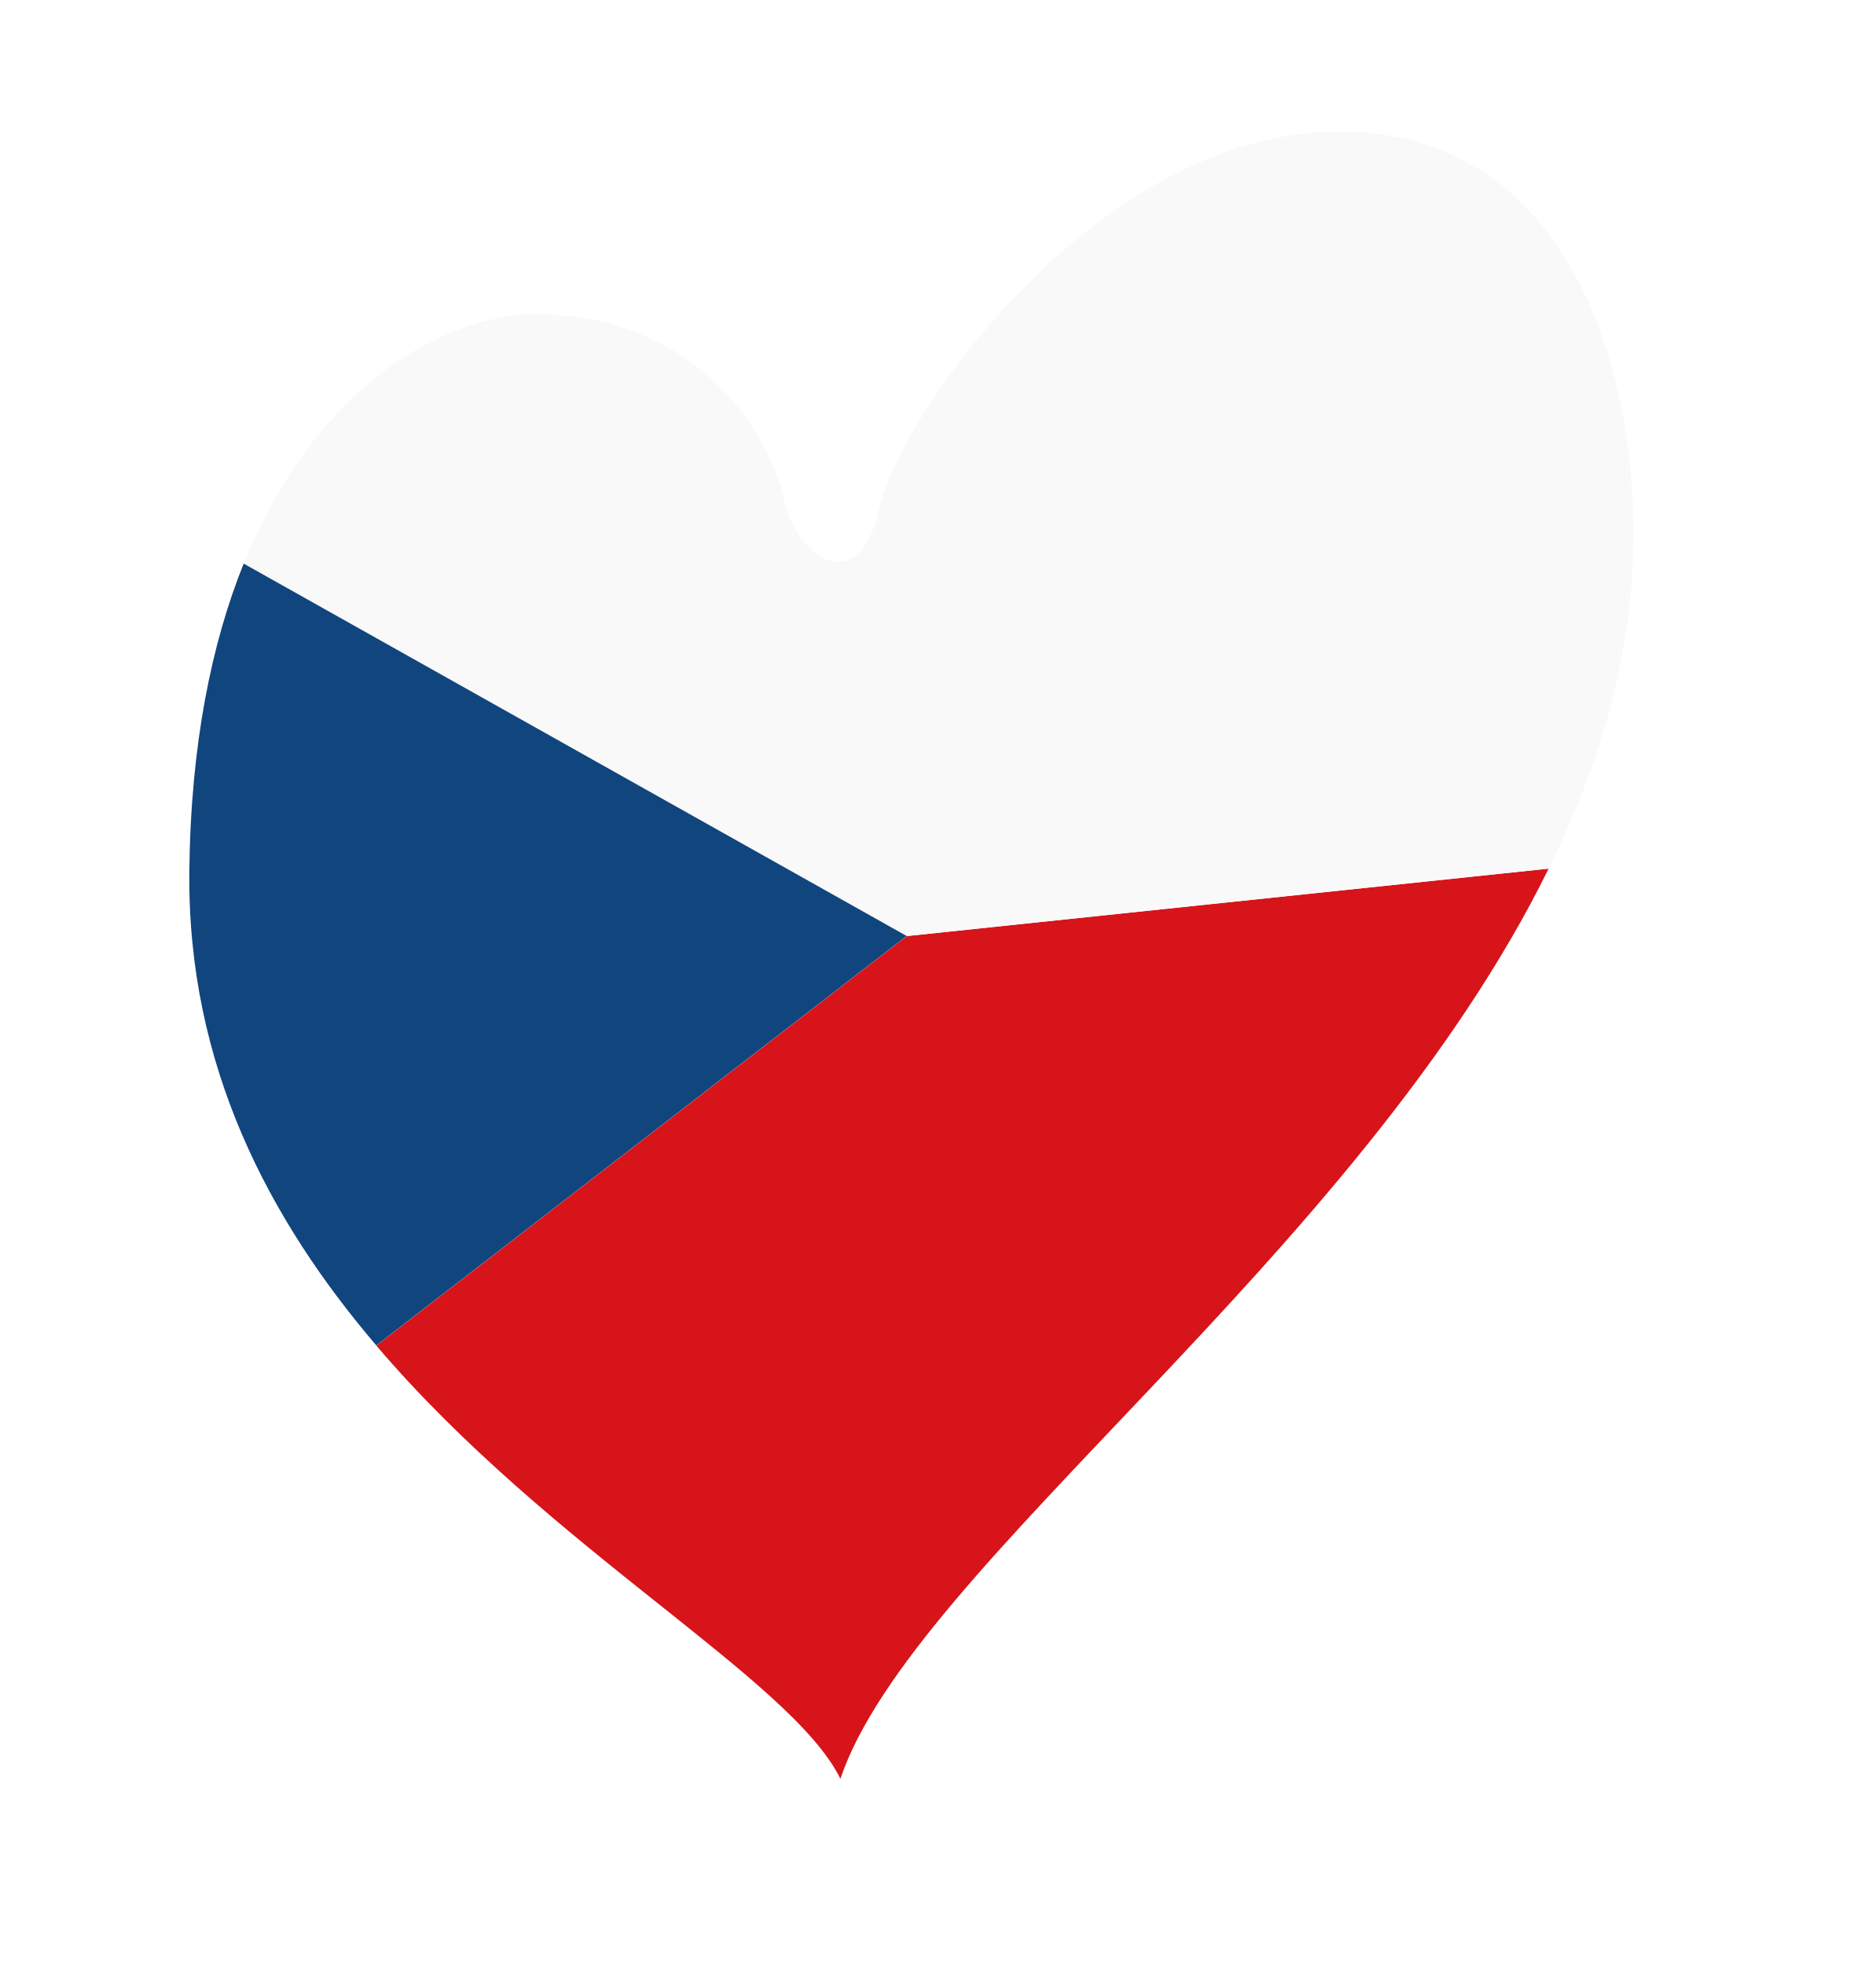
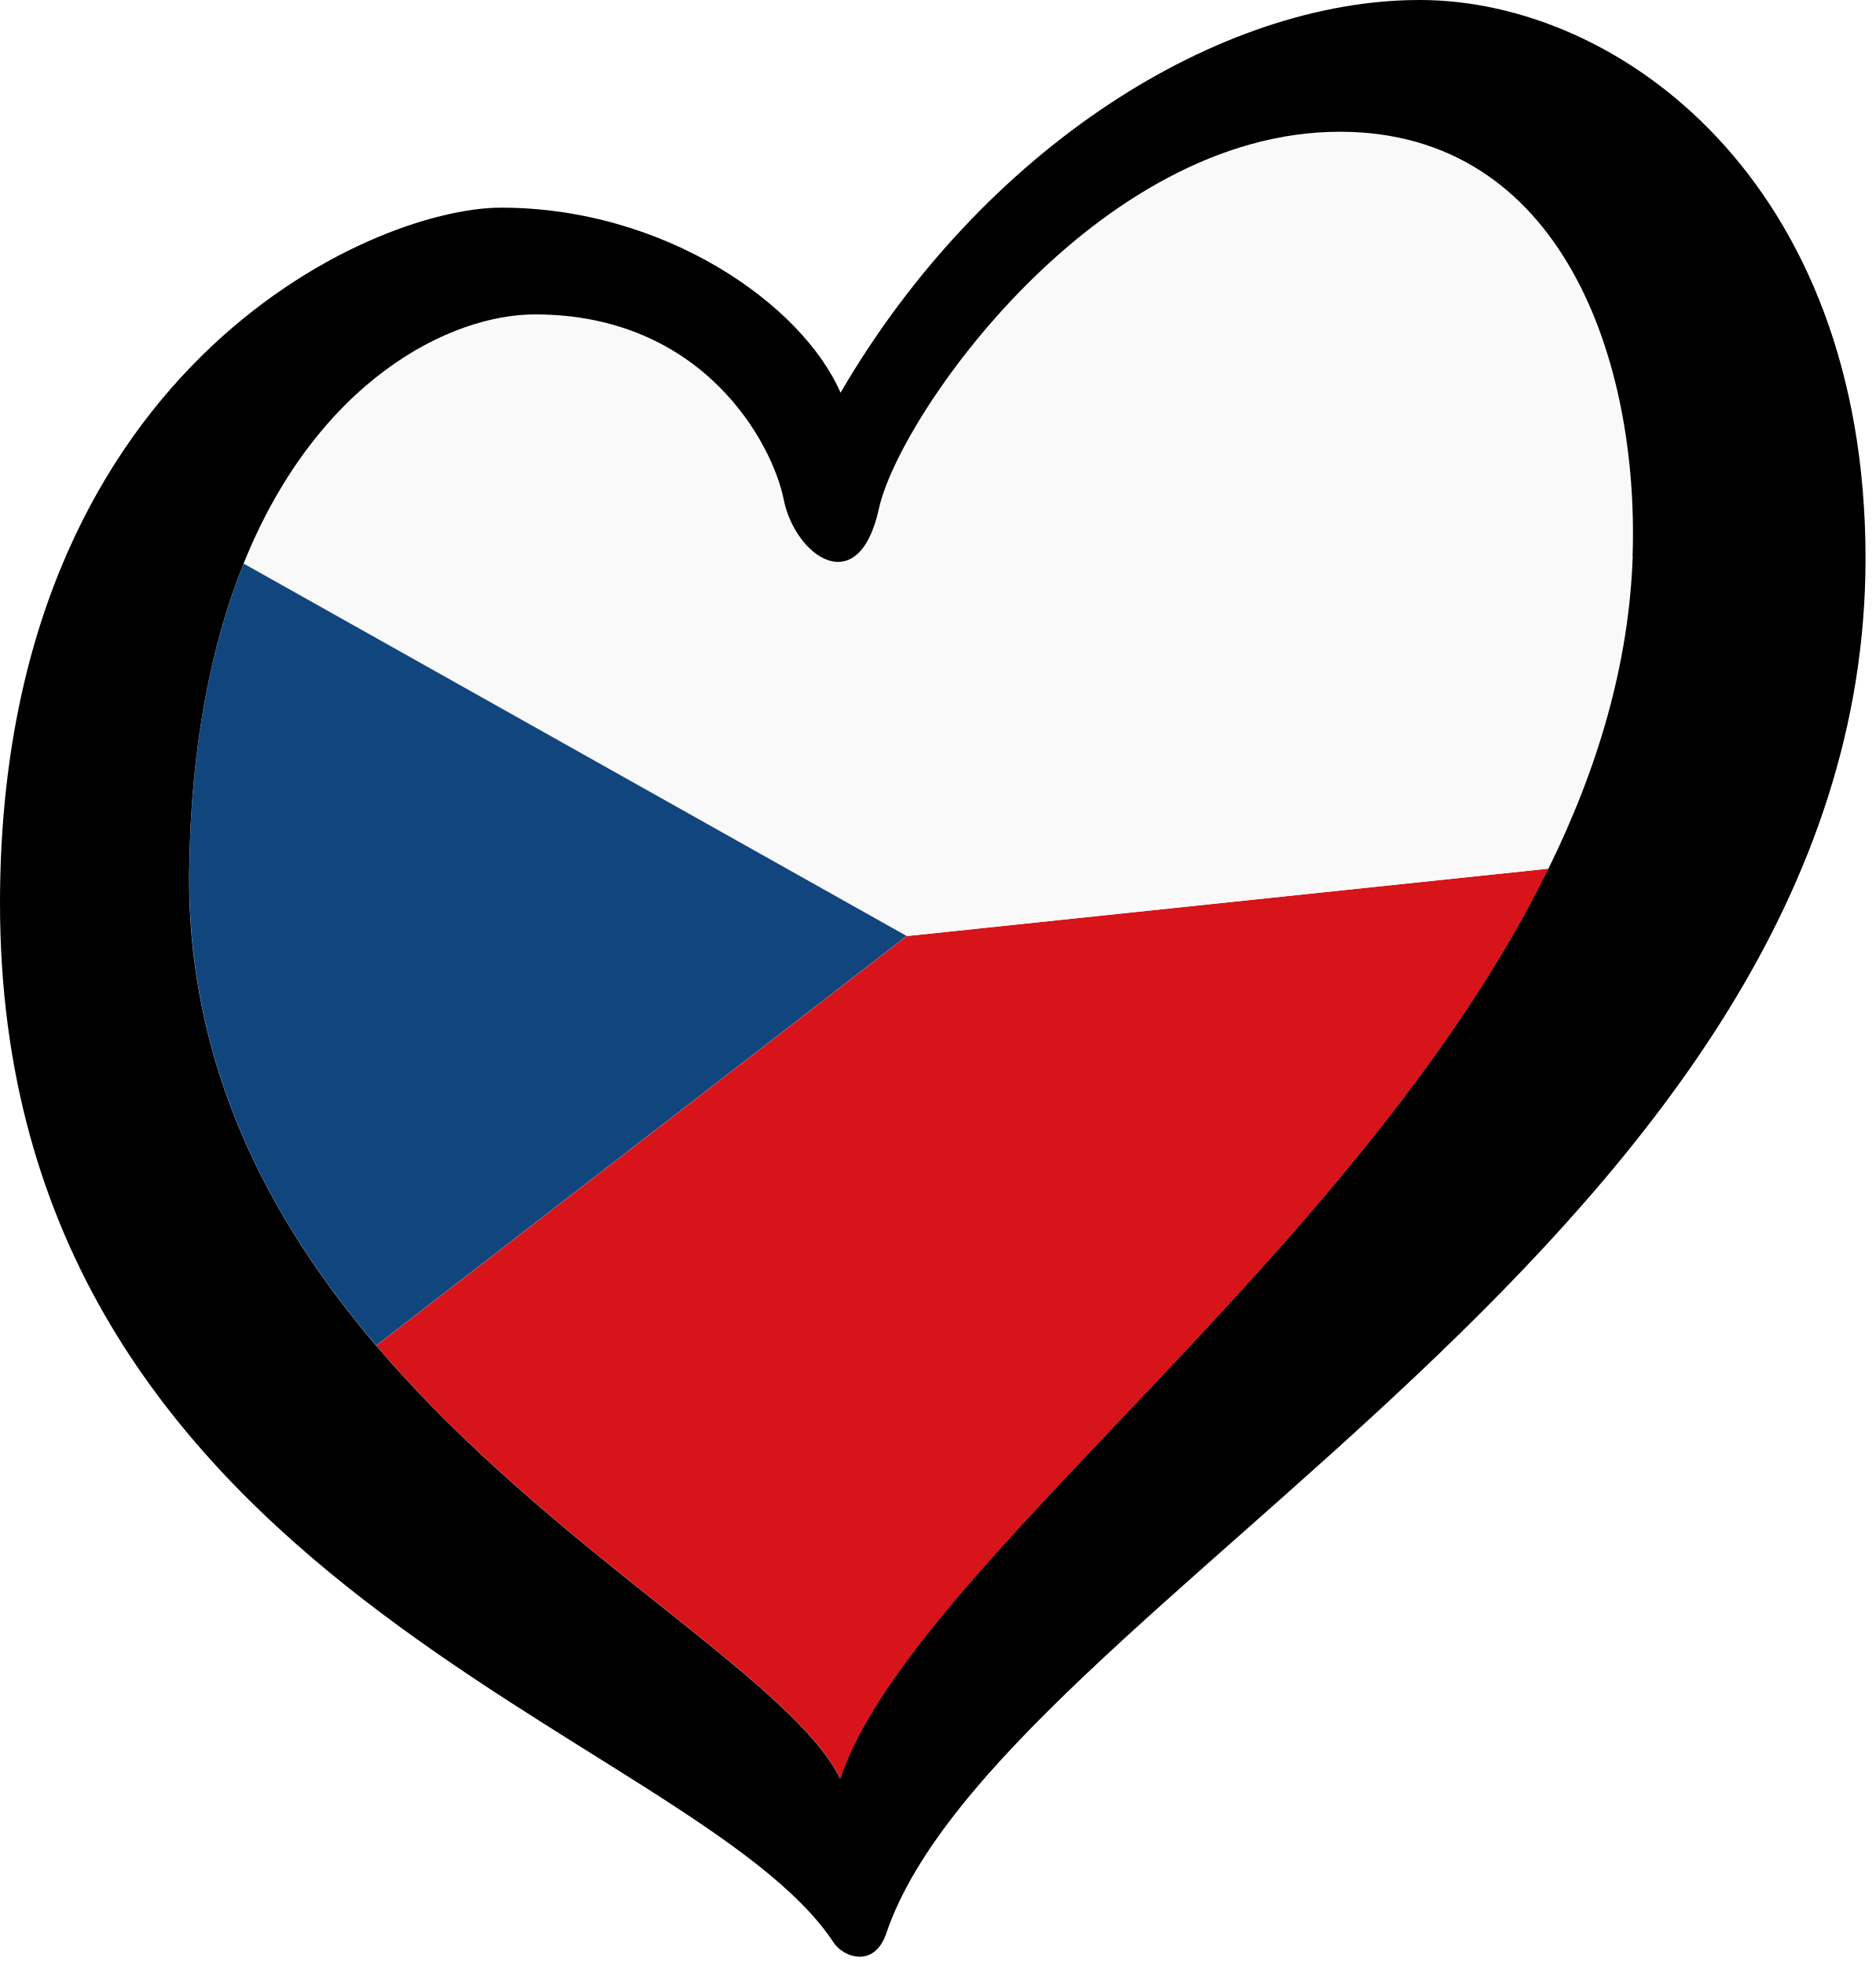
<svg xmlns="http://www.w3.org/2000/svg" width="100%" height="100%" viewBox="0 0 126 132" version="1.1" xml:space="preserve">
-   <g transform="translate(-232.76,-97.88)">
-     <path class="cls-2" d="m 258.04,188.27 c 11.71,13.74 27.85,22.35 31.18,29.1 4.81,-14.3 34.85,-35.23 47.58,-61.14 l -43.12,4.53 z" id="path1" fill="#d7141a" />
-     <path class="cls-1" d="m 322.79,106.72 c -16.31,0 -29.59,19.06 -30.96,25.31 -1.37,6.25 -5.64,3.2 -6.4,-0.61 -0.76,-3.81 -5.42,-12.43 -16.71,-12.43 -5.65,0 -14.6,4.38 -19.58,16.75 l 44.55,25.02 v 0 c 0,0 43.12,-4.53 43.12,-4.53 3.28,-6.68 5.41,-13.68 5.66,-20.99 0.45,-13.11 -4.73,-28.52 -19.67,-28.52 z" id="path2" fill="#f9f9f9" />
-     <path class="cls-3" d="m 293.68,160.76 -44.55,-25.02 c -2.14,5.32 -3.56,12.11 -3.65,20.68 -0.14,13.05 5.37,23.41 12.56,31.84 l 35.64,-27.51 v 0 z" id="path3" fill="#11457e" />
+   <defs id="defs1">
+     <style id="style1">.cls-1{fill:#f9f9f9;}.cls-2{fill:#d7141a;}.cls-3{fill:#11457e;}</style>
+   </defs>
+   <g id="LOGO_GROUP" transform="translate(-232.76,-97.88)">
+     <g id="SELECT_FLAG_HERE">
+       <g id="BLACK_FLAG">
+         <path class="cls-2" d="m 258.04,188.27 c 11.71,13.74 27.85,22.35 31.18,29.1 4.81,-14.3 34.85,-35.23 47.58,-61.14 l -43.12,4.53 z" id="path1" />
+         <path class="cls-1" d="m 322.79,106.72 c -16.31,0 -29.59,19.06 -30.96,25.31 -1.37,6.25 -5.64,3.2 -6.4,-0.61 -0.76,-3.81 -5.42,-12.43 -16.71,-12.43 -5.65,0 -14.6,4.38 -19.58,16.75 l 44.55,25.02 v 0 c 0,0 43.12,-4.53 43.12,-4.53 3.28,-6.68 5.41,-13.68 5.66,-20.99 0.45,-13.11 -4.73,-28.52 -19.67,-28.52 z" id="path2" />
+         <path class="cls-3" d="m 293.68,160.76 -44.55,-25.02 c -2.14,5.32 -3.56,12.11 -3.65,20.68 -0.14,13.05 5.37,23.41 12.56,31.84 l 35.64,-27.51 v 0 z" id="path3" />
+         <path d="m 328.12,97.88 c -13.42,0 -29.29,9.91 -38.89,26.38 -2.59,-5.95 -11.83,-12.43 -22.8,-12.43 -8.84,0 -33.67,11.05 -33.67,46.73 0,46.05 46.59,55.51 56.01,69.82 0.65,0.99 2.73,1.73 3.53,-0.62 7.51,-22.18 65.79,-47.24 65.79,-92.37 0,-25.31 -16.53,-37.51 -29.95,-37.51 z m 14.33,37.36 c -0.25,7.31 -2.38,14.32 -5.66,20.99 -12.72,25.91 -42.77,46.84 -47.58,61.14 -3.34,-6.75 -19.48,-15.36 -31.18,-29.1 -7.18,-8.43 -12.7,-18.79 -12.56,-31.84 0.1,-8.57 1.51,-15.36 3.65,-20.68 4.98,-12.37 13.93,-16.75 19.58,-16.75 11.28,0 15.94,8.61 16.71,12.43 0.76,3.81 5.03,6.86 6.4,0.61 1.37,-6.25 14.65,-25.31 30.96,-25.31 14.94,0 20.12,15.41 19.67,28.52 z" id="path4" />
+       </g>
+     </g>
  </g>
</svg>
